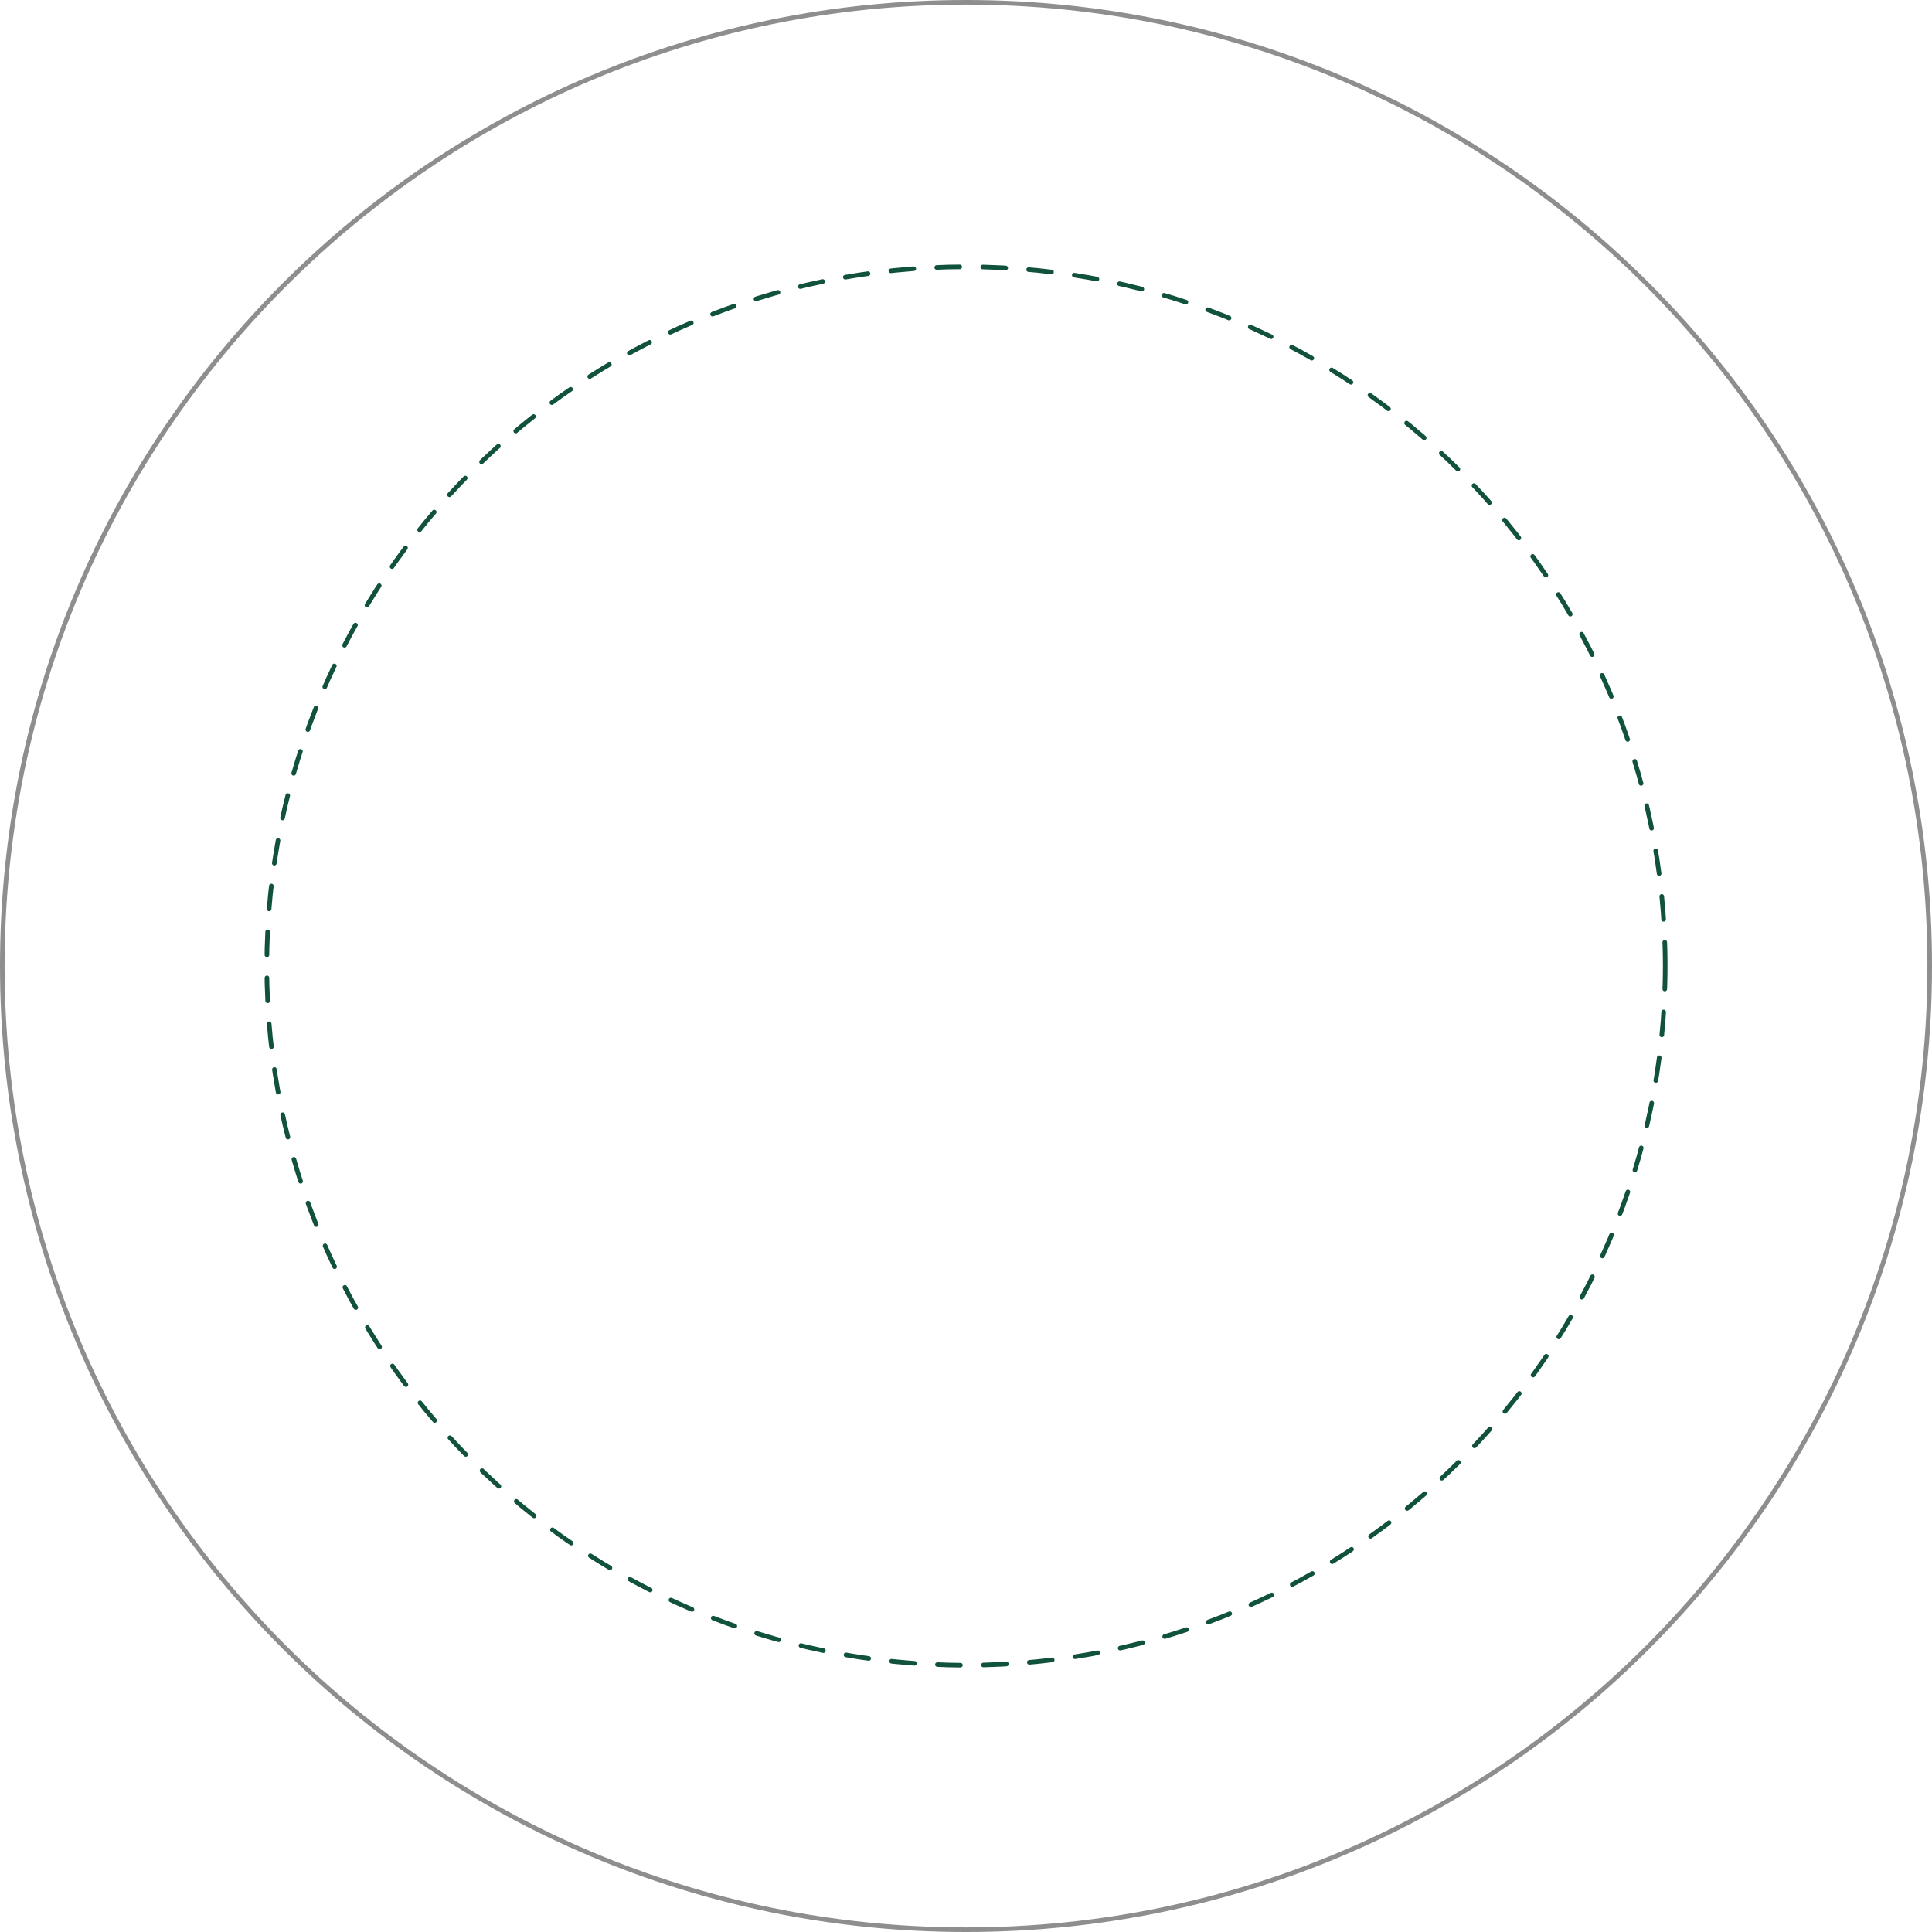
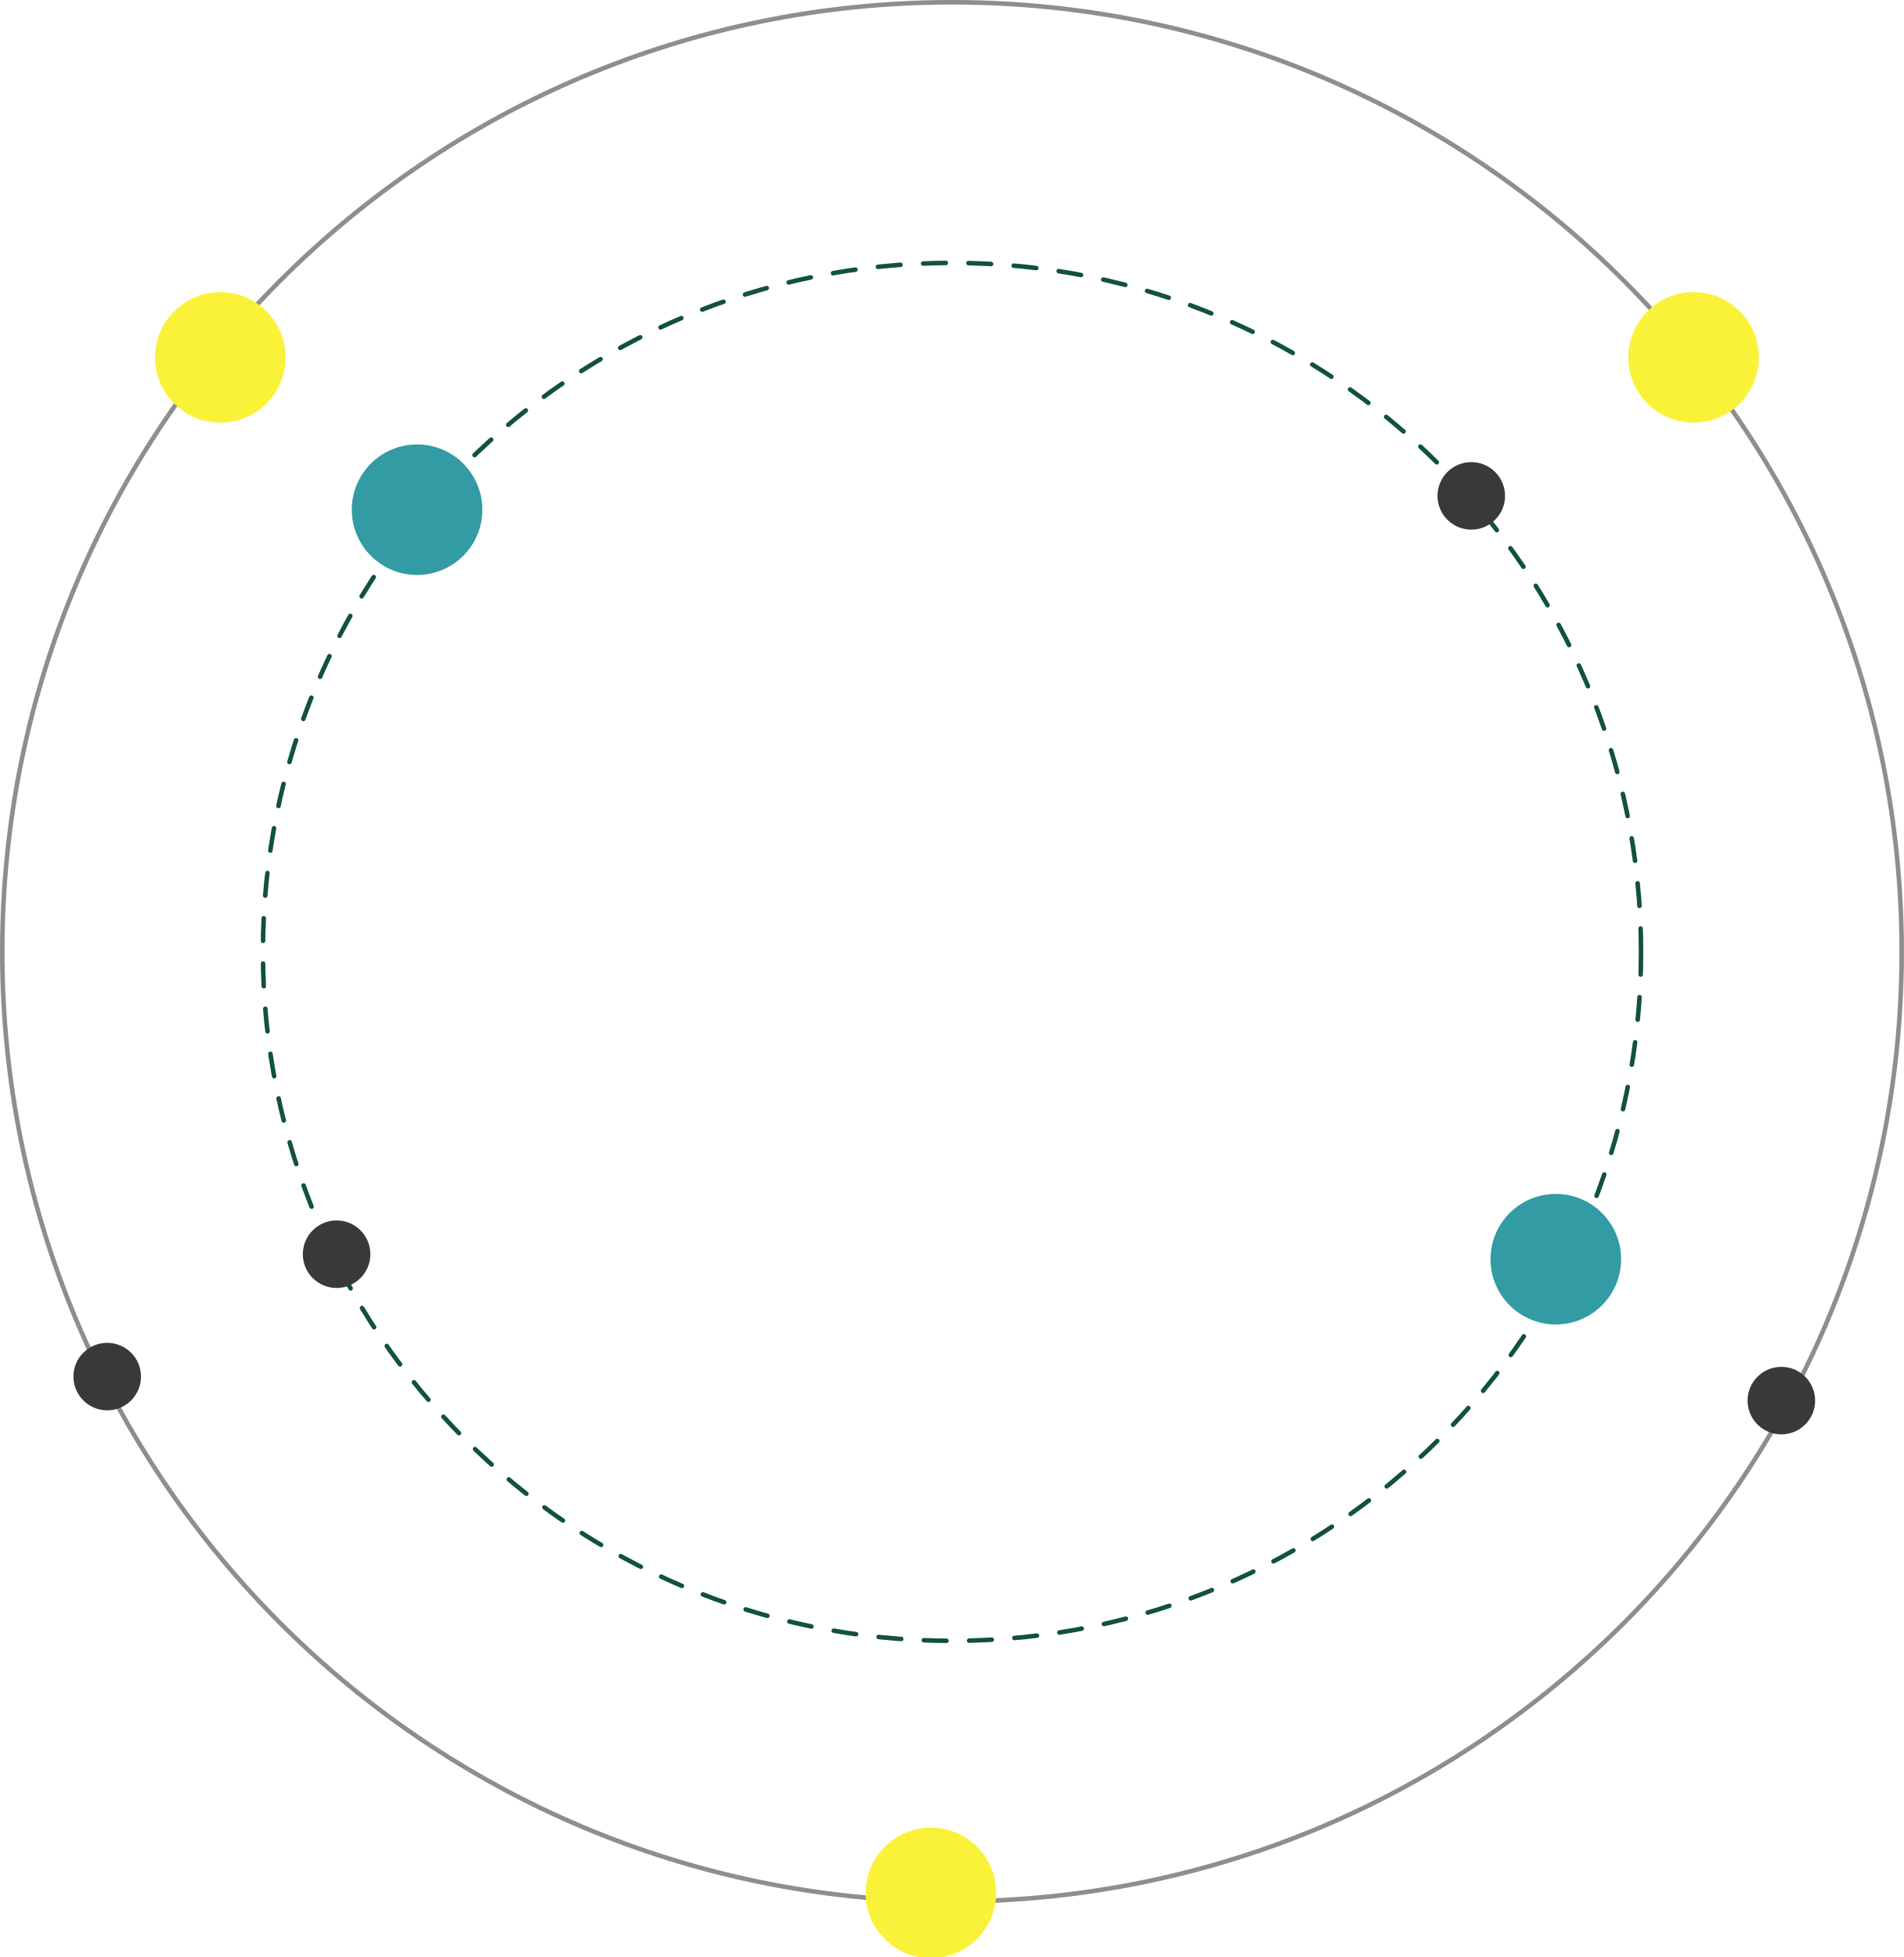
- <svg xmlns="http://www.w3.org/2000/svg" width="840" height="840" viewBox="0 0 840 840">
-   <defs>
-     <style>.a,.b,.d{fill:none;}.a{stroke:#8e8e8e;}.a,.b{stroke-linecap:round;stroke-width:2px;}.b{stroke:#11523b;stroke-dasharray:10 10;}.c{stroke:none;}</style>
-   </defs>
+ <svg xmlns="http://www.w3.org/2000/svg" version="1.1" id="Camada_1" x="0px" y="0px" viewBox="0 0 840 863.5" style="enable-background:new 0 0 840 863.5;" xml:space="preserve">
+   <style type="text/css">
+ 	.st0{fill:none;}
+ 	.st1{fill:none;stroke:#8E8E8E;stroke-width:2;stroke-linecap:round;}
+ 	.st2{fill:none;stroke:#11523B;stroke-width:2;stroke-linecap:round;stroke-dasharray:10,10;}
+ 	.st3{fill:#FAF238;}
+ 	.st4{fill:#329BA3;}
+ 	.st5{fill:#393939;}
+ </style>
  <g transform="translate(-529 -1681)">
-     <g class="a" transform="translate(529 1681)">
-       <circle class="c" cx="420" cy="420" r="420" />
-       <circle class="d" cx="420" cy="420" r="419" />
+     <g transform="translate(529 1681)">
+       <circle class="st0" cx="420" cy="420" r="420" />
+       <circle class="st1" cx="420" cy="420" r="419" />
    </g>
-     <g class="b" transform="translate(644 1796)">
-       <circle class="c" cx="305" cy="305" r="305" />
-       <circle class="d" cx="305" cy="305" r="304" />
+     <g transform="translate(644 1796)">
+       <circle class="st0" cx="305" cy="305" r="305" />
+       <circle class="st2" cx="305" cy="305" r="304" />
    </g>
  </g>
+   <circle class="st3" cx="97.2" cy="157.7" r="28.8" />
+   <circle class="st3" cx="747.2" cy="157.7" r="28.8" />
+   <circle class="st3" cx="410.7" cy="835.2" r="28.8" />
+   <circle class="st4" cx="686.4" cy="555.6" r="28.8" />
+   <circle class="st4" cx="184" cy="224.9" r="28.8" />
+   <circle class="st5" cx="649.1" cy="218.8" r="14.9" />
+   <circle class="st5" cx="785.9" cy="618" r="14.9" />
+   <circle class="st5" cx="148.5" cy="553.4" r="14.9" />
+   <circle class="st5" cx="47.3" cy="607.4" r="14.9" />
</svg>
